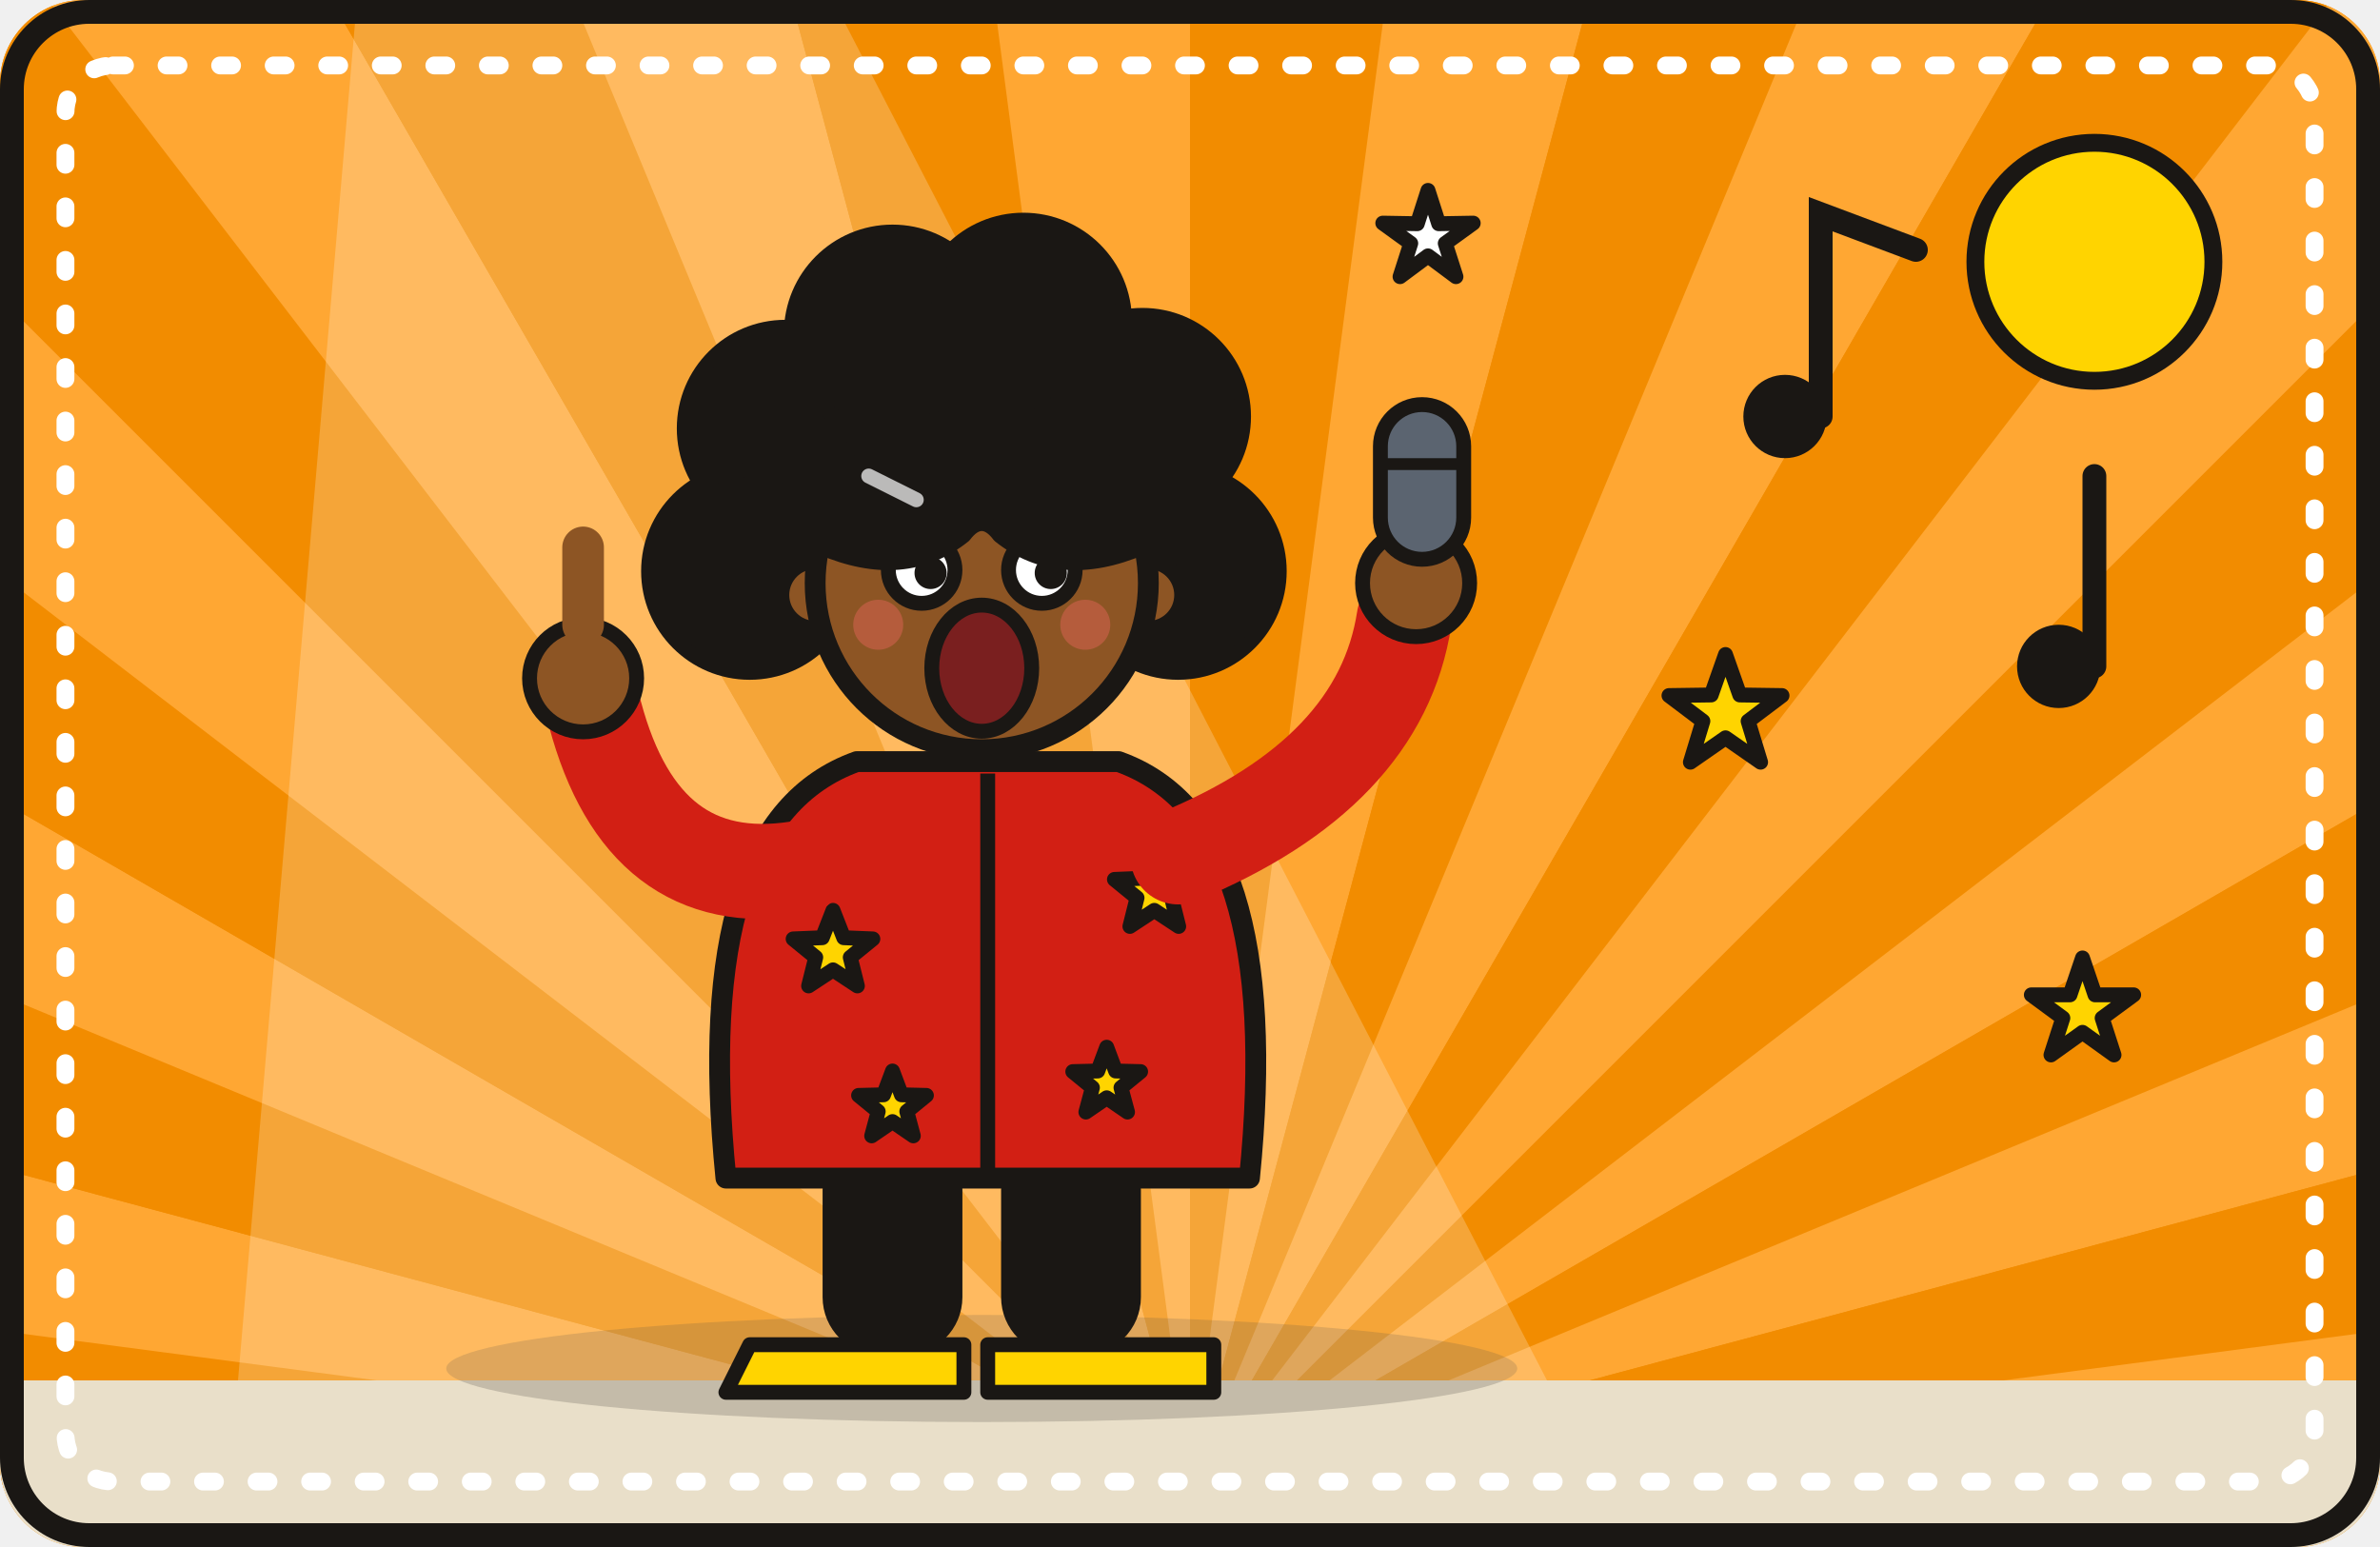
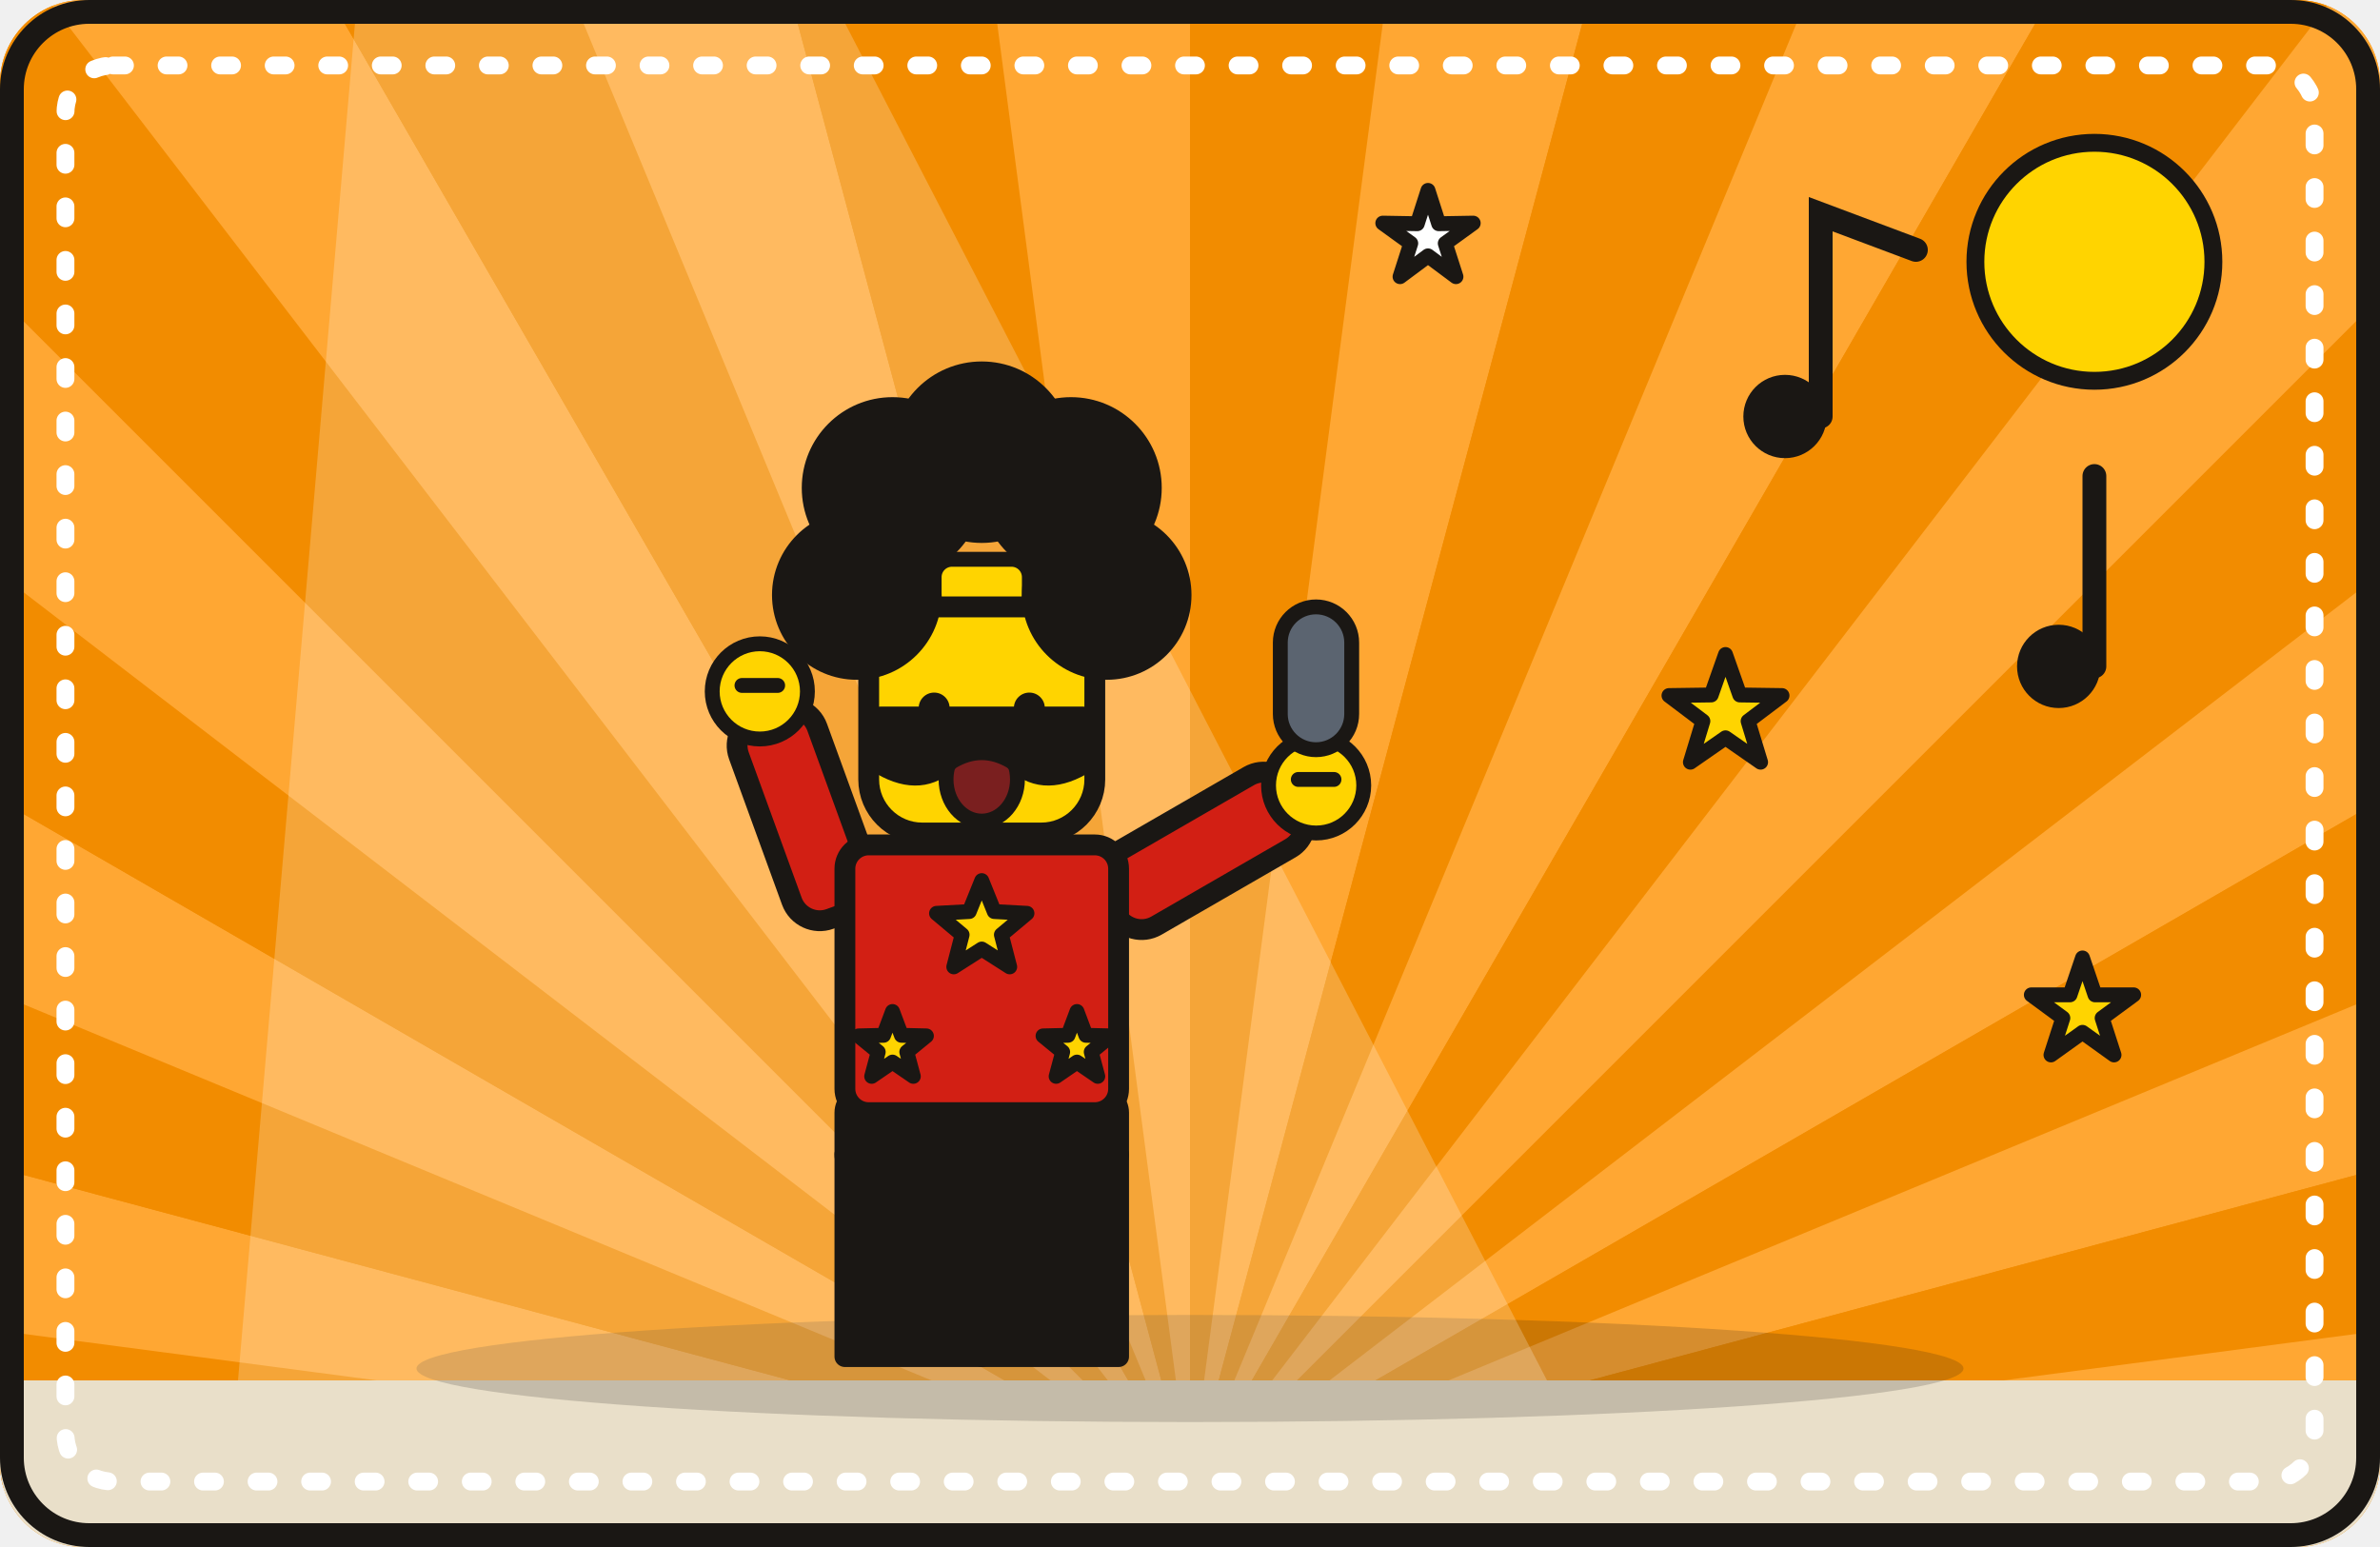
<svg xmlns="http://www.w3.org/2000/svg" viewBox="0 0 400 260" role="img" aria-label="Performer on stage illustration">
  <defs>
    <clipPath id="c">
      <rect width="400" height="260" rx="14" />
    </clipPath>
  </defs>
  <g clip-path="url(#c)">
    <rect width="400" height="260" fill="#F28C00" />
    <path d="M200 250 L-320.0 250.0 L-315.6 182.1 Z" fill="#F28C00" />
    <path d="M200 250 L-315.6 182.1 L-302.3 115.4 Z" fill="#FFA733" />
    <path d="M200 250 L-302.3 115.4 L-280.4 51.0 Z" fill="#F28C00" />
    <path d="M200 250 L-280.4 51.0 L-250.3 -10.0 Z" fill="#FFA733" />
    <path d="M200 250 L-250.3 -10.0 L-212.5 -66.6 Z" fill="#F28C00" />
    <path d="M200 250 L-212.5 -66.6 L-167.7 -117.7 Z" fill="#FFA733" />
    <path d="M200 250 L-167.7 -117.7 L-116.6 -162.5 Z" fill="#F28C00" />
    <path d="M200 250 L-116.6 -162.5 L-60.0 -200.3 Z" fill="#FFA733" />
    <path d="M200 250 L-60.0 -200.3 L1.0 -230.4 Z" fill="#F28C00" />
    <path d="M200 250 L1.0 -230.4 L65.4 -252.3 Z" fill="#FFA733" />
    <path d="M200 250 L65.4 -252.3 L132.1 -265.6 Z" fill="#F28C00" />
    <path d="M200 250 L132.1 -265.6 L200.0 -270.0 Z" fill="#FFA733" />
    <path d="M200 250 L200.0 -270.0 L267.9 -265.6 Z" fill="#F28C00" />
    <path d="M200 250 L267.9 -265.6 L334.6 -252.3 Z" fill="#FFA733" />
    <path d="M200 250 L334.6 -252.3 L399.0 -230.4 Z" fill="#F28C00" />
    <path d="M200 250 L399.0 -230.4 L460.0 -200.3 Z" fill="#FFA733" />
    <path d="M200 250 L460.0 -200.3 L516.6 -162.5 Z" fill="#F28C00" />
    <path d="M200 250 L516.6 -162.5 L567.7 -117.7 Z" fill="#FFA733" />
    <path d="M200 250 L567.7 -117.7 L612.5 -66.6 Z" fill="#F28C00" />
    <path d="M200 250 L612.5 -66.6 L650.3 -10.0 Z" fill="#FFA733" />
    <path d="M200 250 L650.3 -10.0 L680.4 51.0 Z" fill="#F28C00" />
    <path d="M200 250 L680.4 51.0 L702.3 115.4 Z" fill="#FFA733" />
    <path d="M200 250 L702.3 115.4 L715.6 182.1 Z" fill="#F28C00" />
    <path d="M200 250 L715.6 182.1 L720.0 250.0 Z" fill="#FFA733" />
    <circle cx="352" cy="44" r="20" fill="#FFD400" stroke="#1A1714" stroke-width="3" />
    <rect y="232" width="400" height="28" fill="#E9DFC9" />
-     <ellipse cx="165" cy="230" rx="90" ry="9" fill="#1A1714" opacity=".18" />
+     <ellipse cx="200" cy="230" rx="130" ry="9" fill="#1A1714" opacity=".18" />
    <path d="M60 0 L140 0 L260 232 L40 232 Z" fill="#fff" opacity=".22" />
    <g fill="#1A1714">
      <circle cx="300" cy="70" r="7" />
      <path d="M306 70 V36 L322 42" fill="none" stroke="#1A1714" stroke-width="4" stroke-linecap="round" />
      <circle cx="346" cy="112" r="7" />
      <path d="M352 112 V80" fill="none" stroke="#1A1714" stroke-width="4" stroke-linecap="round" />
    </g>
    <polygon points="290.0,110.0 292.4,116.8 299.5,116.9 293.8,121.2 295.9,128.1 290.0,124.0 284.1,128.1 286.2,121.2 280.5,116.9 287.6,116.8" fill="#FFD400" stroke="#1A1714" stroke-width="2.5" stroke-linejoin="round" stroke-linecap="round" />
    <polygon points="240.0,32.0 241.8,37.6 247.6,37.5 242.9,40.9 244.7,46.5 240.0,43.0 235.3,46.5 237.1,40.9 232.4,37.5 238.2,37.6" fill="#fff" stroke="#1A1714" stroke-width="2.5" stroke-linejoin="round" stroke-linecap="round" />
    <polygon points="350.0,161.0 352.1,167.2 358.6,167.2 353.3,171.1 355.3,177.3 350.0,173.5 344.7,177.3 346.7,171.1 341.4,167.2 347.9,167.2" fill="#FFD400" stroke="#1A1714" stroke-width="2.5" stroke-linejoin="round" stroke-linecap="round" />
-     <rect x="140" y="192" width="20" height="34" rx="8" fill="#1A1714" stroke="#1A1714" stroke-width="3.5" stroke-linejoin="round" stroke-linecap="round" />
-     <rect x="170" y="192" width="20" height="34" rx="8" fill="#1A1714" stroke="#1A1714" stroke-width="3.5" stroke-linejoin="round" stroke-linecap="round" />
-     <path d="M126 226 H162 V234 H122 Z M166 226 H204 V234 H166 Z" fill="#FFD400" stroke="#1A1714" stroke-width="2.5" stroke-linejoin="round" stroke-linecap="round" />
-     <path d="M122 198 Q116 138 144 128 H188 Q216 138 210 198 Z" fill="#D21F14" stroke="#1A1714" stroke-width="3.5" stroke-linejoin="round" stroke-linecap="round" />
-     <path d="M166 130 V198" stroke="#1A1714" stroke-width="2.5" />
-     <polygon points="140.0,153.0 141.8,157.6 146.7,157.8 142.9,160.9 144.1,165.7 140.0,163.0 135.9,165.7 137.1,160.9 133.3,157.8 138.2,157.6" fill="#FFD400" stroke="#1A1714" stroke-width="2.5" stroke-linejoin="round" stroke-linecap="round" />
-     <polygon points="194.0,143.0 195.8,147.6 200.7,147.8 196.9,150.9 198.1,155.7 194.0,153.0 189.9,155.7 191.1,150.9 187.3,147.8 192.2,147.6" fill="#FFD400" stroke="#1A1714" stroke-width="2.5" stroke-linejoin="round" stroke-linecap="round" />
-     <polygon points="150.0,180.0 151.5,184.0 155.7,184.1 152.4,186.8 153.5,190.9 150.0,188.5 146.5,190.9 147.6,186.8 144.3,184.1 148.5,184.0" fill="#FFD400" stroke="#1A1714" stroke-width="2.5" stroke-linejoin="round" stroke-linecap="round" />
-     <polygon points="186.0,176.0 187.5,180.0 191.7,180.1 188.4,182.8 189.5,186.9 186.0,184.5 182.5,186.9 183.6,182.8 180.3,180.1 184.5,180.0" fill="#FFD400" stroke="#1A1714" stroke-width="2.5" stroke-linejoin="round" stroke-linecap="round" />
-     <path d="M198 144 Q232 130 236 104" fill="none" stroke="#D21F14" stroke-width="16" stroke-linecap="round" />
-     <circle cx="238" cy="98" r="9" fill="#8D5524" stroke="#1A1714" stroke-width="2.5" stroke-linejoin="round" stroke-linecap="round" />
-     <rect x="232" y="68" width="14" height="26" rx="7" fill="#5B6470" stroke="#1A1714" stroke-width="2.5" stroke-linejoin="round" stroke-linecap="round" />
-     <path d="M232 78 H246" stroke="#1A1714" stroke-width="2" />
-     <path d="M134 146 Q108 150 100 120" fill="none" stroke="#D21F14" stroke-width="16" stroke-linecap="round" />
-     <circle cx="98" cy="114" r="9" fill="#8D5524" stroke="#1A1714" stroke-width="2.5" stroke-linejoin="round" stroke-linecap="round" />
-     <path d="M98 105 V92" stroke="#8D5524" stroke-width="7" stroke-linecap="round" />
-     <circle cx="132" cy="72" r="17" fill="#1A1714" stroke="#1A1714" stroke-width="2.5" stroke-linejoin="round" stroke-linecap="round" />
-     <circle cx="150" cy="56" r="17" fill="#1A1714" stroke="#1A1714" stroke-width="2.5" stroke-linejoin="round" stroke-linecap="round" />
-     <circle cx="172" cy="54" r="17" fill="#1A1714" stroke="#1A1714" stroke-width="2.5" stroke-linejoin="round" stroke-linecap="round" />
-     <circle cx="192" cy="70" r="17" fill="#1A1714" stroke="#1A1714" stroke-width="2.5" stroke-linejoin="round" stroke-linecap="round" />
-     <circle cx="126" cy="96" r="17" fill="#1A1714" stroke="#1A1714" stroke-width="2.5" stroke-linejoin="round" stroke-linecap="round" />
-     <circle cx="198" cy="96" r="17" fill="#1A1714" stroke="#1A1714" stroke-width="2.5" stroke-linejoin="round" stroke-linecap="round" />
-     <circle cx="137.0" cy="100.0" r="5.6" fill="#8D5524" stroke="#1A1714" stroke-width="2.5" stroke-linejoin="round" stroke-linecap="round" />
-     <circle cx="193.0" cy="100.0" r="5.6" fill="#8D5524" stroke="#1A1714" stroke-width="2.5" stroke-linejoin="round" stroke-linecap="round" />
-     <circle cx="165" cy="98" r="28" fill="#8D5524" stroke="#1A1714" stroke-width="3.5" stroke-linejoin="round" stroke-linecap="round" />
-     <circle cx="147.6" cy="105.0" r="4.2" fill="#FF6B6B" opacity=".35" />
-     <circle cx="182.4" cy="105.0" r="4.2" fill="#FF6B6B" opacity=".35" />
-     <circle cx="154.9" cy="95.8" r="5.6" fill="#fff" stroke="#1A1714" stroke-width="2.5" stroke-linejoin="round" stroke-linecap="round" />
-     <circle cx="175.1" cy="95.8" r="5.6" fill="#fff" stroke="#1A1714" stroke-width="2.5" stroke-linejoin="round" stroke-linecap="round" />
-     <circle cx="156.4" cy="96.3" r="2.7" fill="#1A1714" />
-     <circle cx="176.6" cy="96.3" r="2.7" fill="#1A1714" />
-     <path d="M149.3 83.2 L160.5 89.2 M169.5 89.2 L180.7 83.2" fill="none" stroke="#1A1714" stroke-width="2.5" stroke-linejoin="round" stroke-linecap="round" />
-     <ellipse cx="165.0" cy="112.3" rx="8.4" ry="10.6" fill="#7A1F1F" stroke="#1A1714" stroke-width="2.5" stroke-linejoin="round" stroke-linecap="round" />
-     <path d="M136 78 Q165 66 194 78 L192 92 Q178 98 168 90 Q165 86 162 90 Q152 98 138 92 Z" fill="#1A1714" stroke="#1A1714" stroke-width="2.5" stroke-linejoin="round" stroke-linecap="round" />
-     <path d="M146 80 L154 84" stroke="#fff" stroke-width="2.5" stroke-linecap="round" opacity=".7" />
+     <rect x="142" y="194" width="23" height="34" fill="#1A1714" stroke="#1A1714" stroke-width="3.5" stroke-linejoin="round" stroke-linecap="round" />
+     <rect x="165" y="194" width="23" height="34" fill="#1A1714" stroke="#1A1714" stroke-width="3.5" stroke-linejoin="round" stroke-linecap="round" />
+     <rect x="142" y="184" width="46" height="13" rx="3" fill="#1A1714" stroke="#1A1714" stroke-width="3.5" stroke-linejoin="round" stroke-linecap="round" />
+     <g transform="rotate(160 140 150)">
+       <rect x="133" y="146" width="14" height="36" rx="5" fill="#D21F14" stroke="#1A1714" stroke-width="3.5" stroke-linejoin="round" stroke-linecap="round" />
+     </g>
+     <g transform="rotate(-120 190 150)">
+       <rect x="183" y="146" width="14" height="36" rx="5" fill="#D21F14" stroke="#1A1714" stroke-width="3.5" stroke-linejoin="round" stroke-linecap="round" />
+     </g>
+     <rect x="142" y="142" width="46" height="45" rx="4" fill="#D21F14" stroke="#1A1714" stroke-width="3.5" stroke-linejoin="round" stroke-linecap="round" />
+     <polygon points="165.0,148.0 167.1,153.2 172.6,153.5 168.3,157.1 169.7,162.5 165.0,159.5 160.3,162.5 161.7,157.1 157.4,153.5 162.9,153.2" fill="#FFD400" stroke="#1A1714" stroke-width="2.5" stroke-linejoin="round" stroke-linecap="round" />
+     <polygon points="150.0,170.0 151.5,174.0 155.7,174.1 152.4,176.8 153.5,180.9 150.0,178.5 146.5,180.9 147.6,176.8 144.3,174.1 148.5,174.0" fill="#FFD400" stroke="#1A1714" stroke-width="2.5" stroke-linejoin="round" stroke-linecap="round" />
+     <polygon points="181.0,170.0 182.5,174.0 186.7,174.1 183.4,176.8 184.5,180.9 181.0,178.5 177.5,180.9 178.6,176.8 175.3,174.1 179.5,174.0" fill="#FFD400" stroke="#1A1714" stroke-width="2.5" stroke-linejoin="round" stroke-linecap="round" />
+     <circle cx="127.7" cy="116.2" r="8" fill="#FFD400" stroke="#1A1714" stroke-width="2.5" stroke-linejoin="round" stroke-linecap="round" />
+     <path d="M124.7 115.2 h6" stroke="#1A1714" stroke-width="2.5" stroke-linecap="round" />
+     <circle cx="221.2" cy="132.0" r="8" fill="#FFD400" stroke="#1A1714" stroke-width="2.5" stroke-linejoin="round" stroke-linecap="round" />
+     <path d="M218.2 131.0 h6" stroke="#1A1714" stroke-width="2.5" stroke-linecap="round" />
+     <rect x="157" y="94" width="16" height="9" rx="3" fill="#FFD400" stroke="#1A1714" stroke-width="2.5" stroke-linejoin="round" stroke-linecap="round" />
+     <rect x="146" y="102" width="38" height="38" rx="9" fill="#FFD400" stroke="#1A1714" stroke-width="3.5" stroke-linejoin="round" stroke-linecap="round" />
+     <circle cx="157" cy="119" r="2.6" fill="#1A1714" />
+     <circle cx="173" cy="119" r="2.6" fill="#1A1714" />
+     <ellipse cx="165" cy="131" rx="6" ry="7" fill="#7A1F1F" stroke="#1A1714" stroke-width="2.5" stroke-linejoin="round" stroke-linecap="round" />
+     <circle cx="144" cy="100" r="13" fill="#1A1714" stroke="#1A1714" stroke-width="2.5" stroke-linejoin="round" stroke-linecap="round" />
+     <circle cx="186" cy="100" r="13" fill="#1A1714" stroke="#1A1714" stroke-width="2.5" stroke-linejoin="round" stroke-linecap="round" />
+     <circle cx="150" cy="82" r="14" fill="#1A1714" stroke="#1A1714" stroke-width="2.5" stroke-linejoin="round" stroke-linecap="round" />
+     <circle cx="180" cy="82" r="14" fill="#1A1714" stroke="#1A1714" stroke-width="2.5" stroke-linejoin="round" stroke-linecap="round" />
+     <circle cx="165" cy="76" r="14" fill="#1A1714" stroke="#1A1714" stroke-width="2.5" stroke-linejoin="round" stroke-linecap="round" />
+     <path d="M148 120 H182 V129 Q175 133 170 128 Q165 125 160 128 Q155 133 148 129 Z" fill="#1A1714" stroke="#1A1714" stroke-width="2.5" stroke-linejoin="round" stroke-linecap="round" />
+     <rect x="215.177" y="102.0" width="12" height="24" rx="6" fill="#5B6470" stroke="#1A1714" stroke-width="2.5" stroke-linejoin="round" stroke-linecap="round" />
  </g>
  <rect x="2" y="2" width="396" height="256" rx="13" fill="none" stroke="#1A1714" stroke-width="4" />
  <rect x="11" y="11" width="378" height="238" rx="8" fill="none" stroke="#FFFFFF" stroke-width="3" stroke-dasharray="2 7" stroke-linecap="round" />
</svg>
